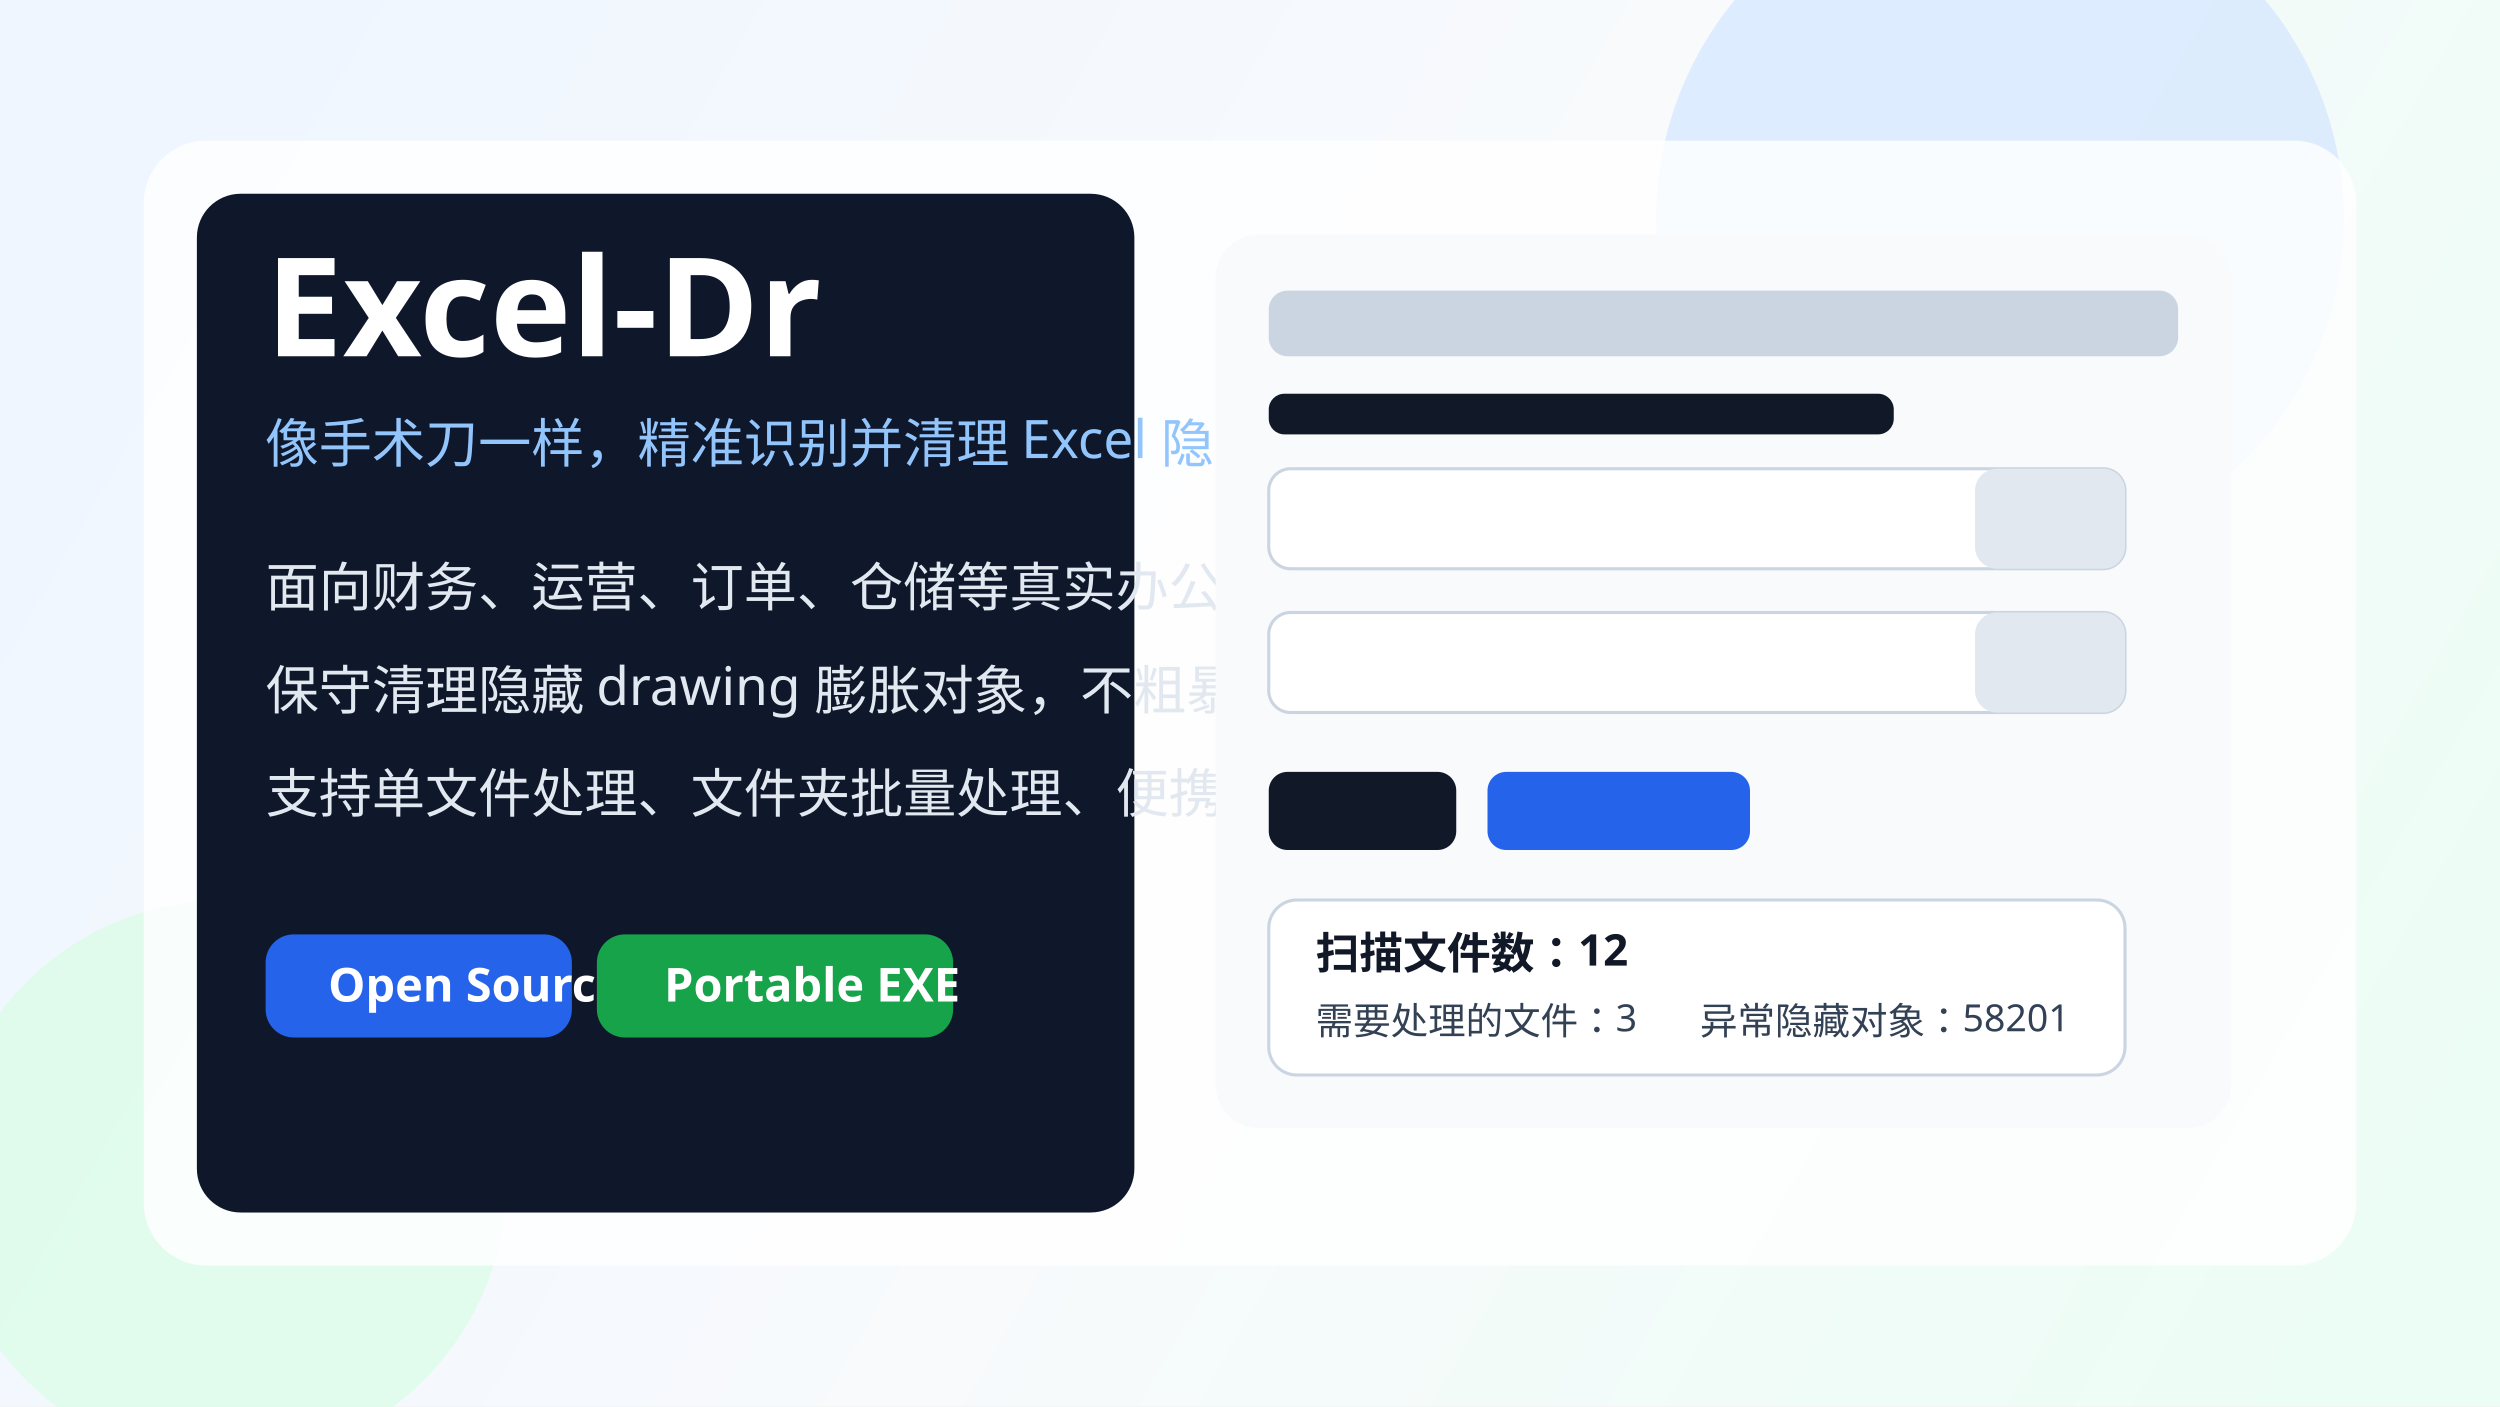
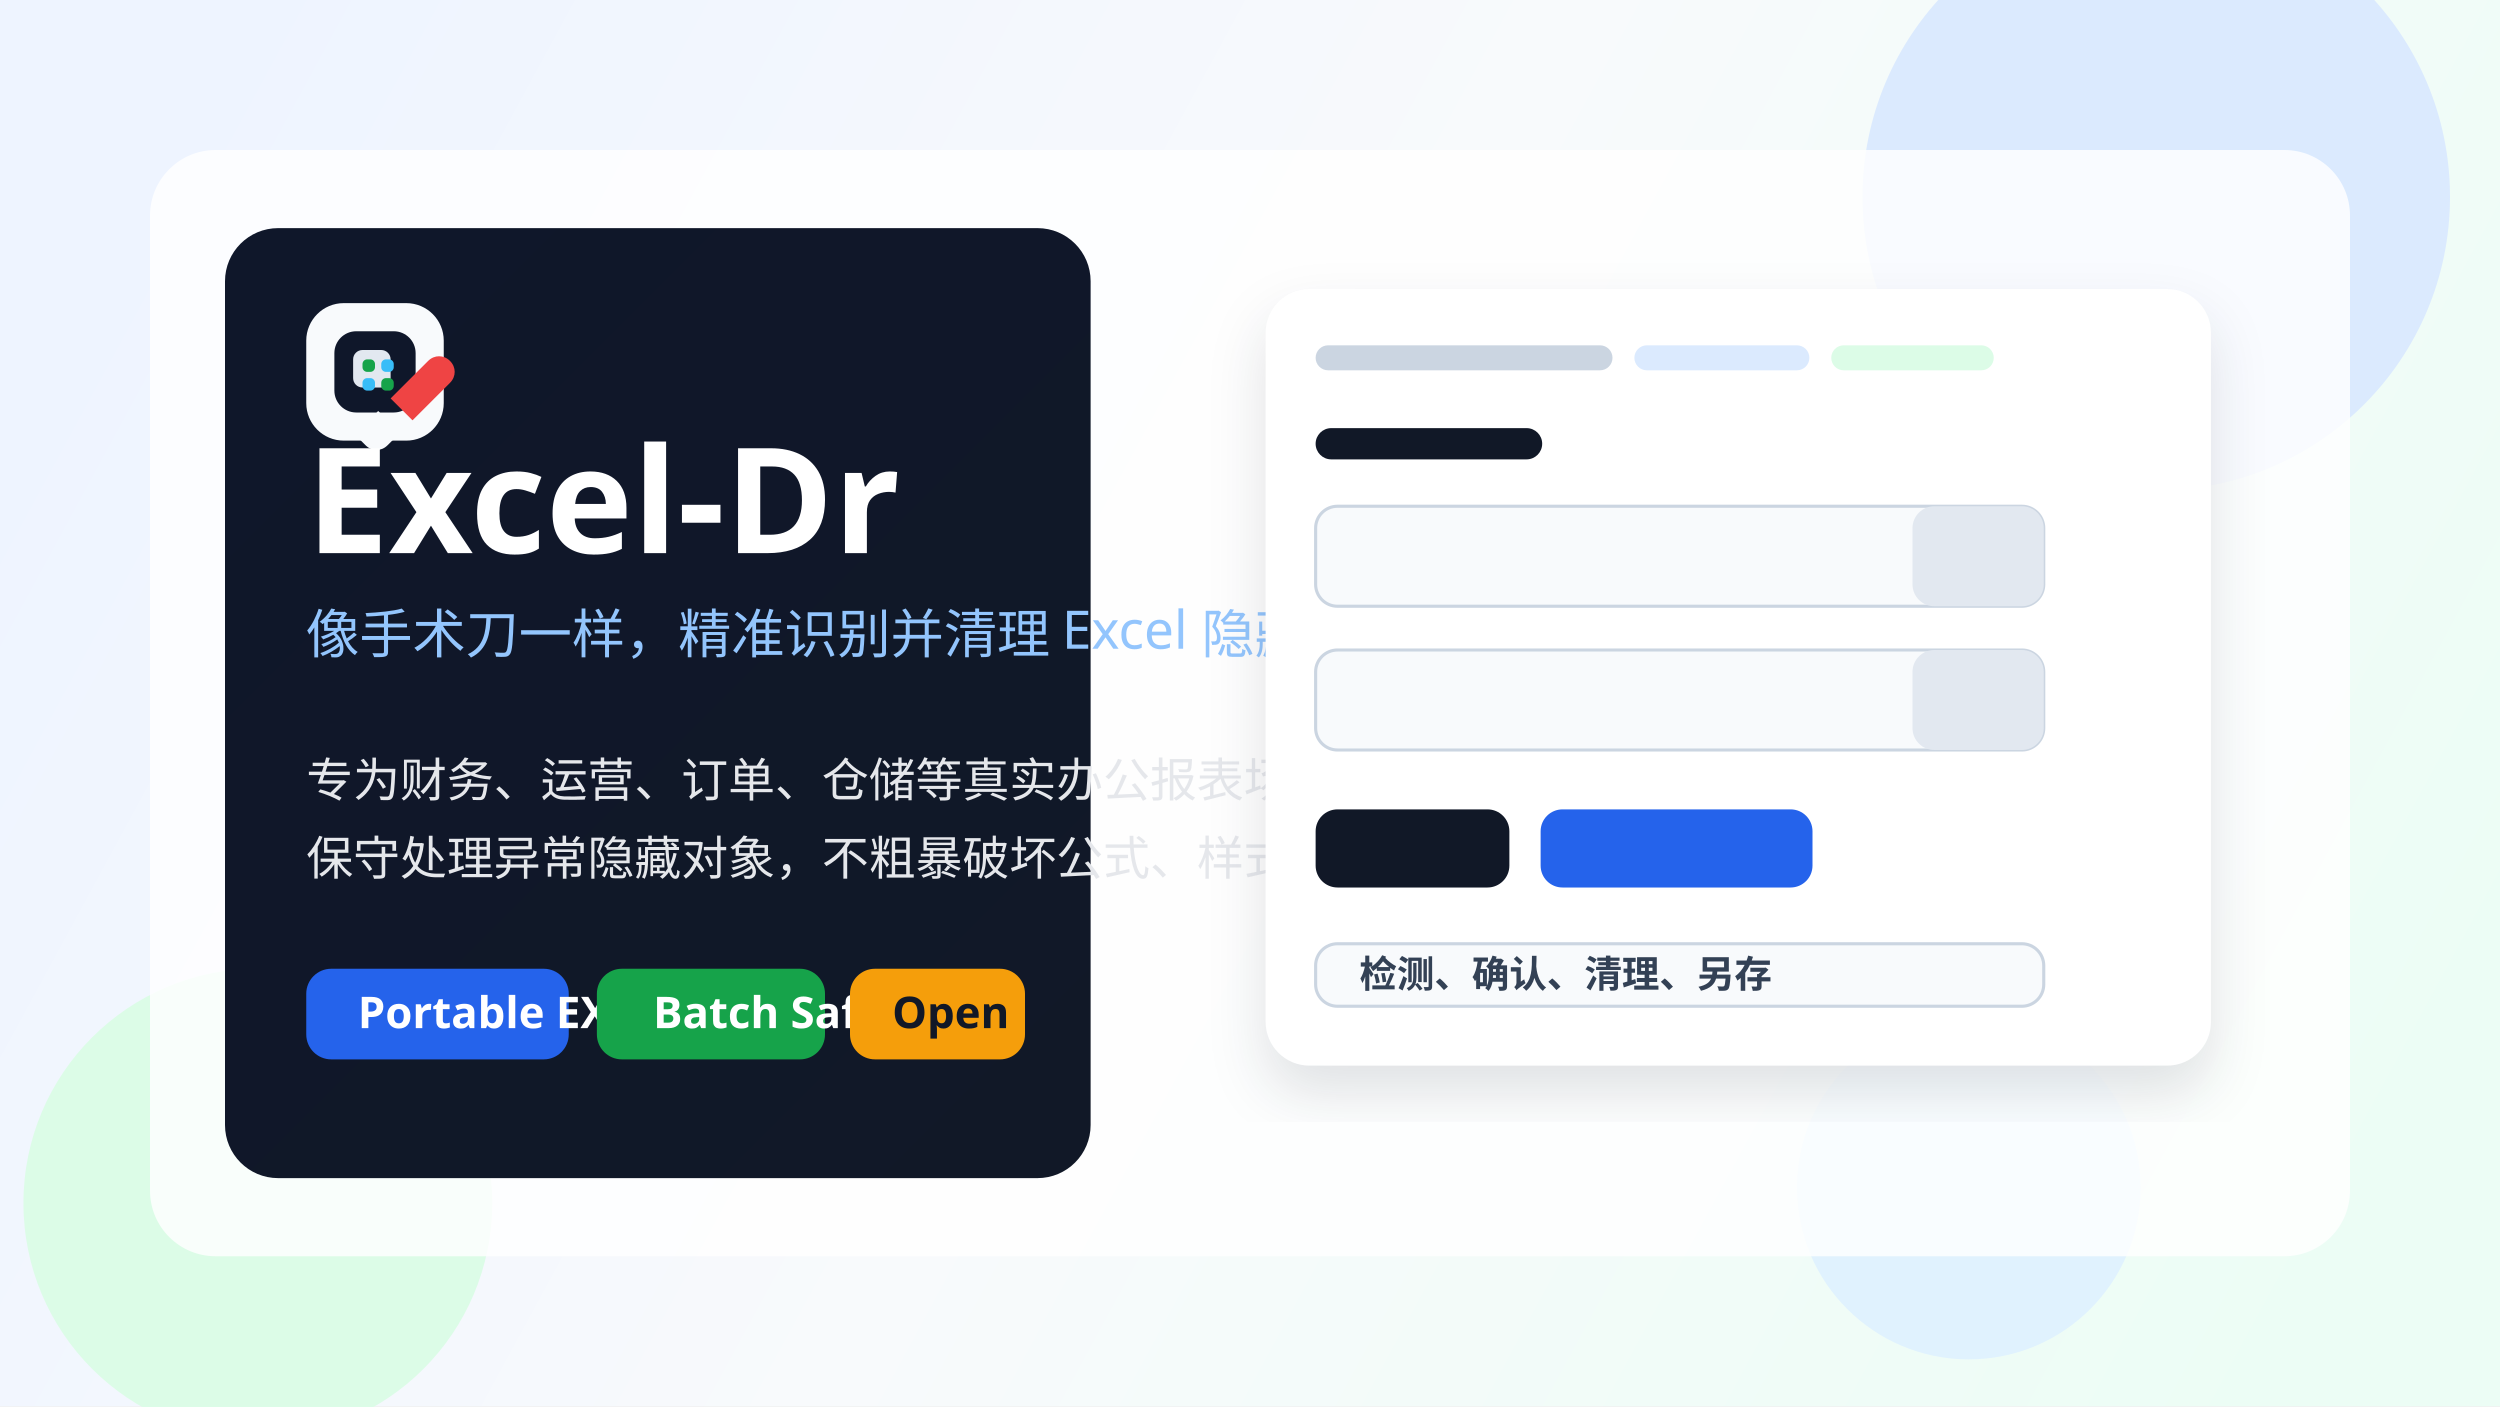
<svg xmlns="http://www.w3.org/2000/svg" width="1600" height="900" viewBox="0 0 1600 900" fill="none">
-   <rect width="1600" height="900" fill="#F8FAFC" />
-   <rect x="0" y="0" width="1600" height="900" fill="url(#bg)" />
-   <circle cx="1280" cy="140" r="220" fill="#DBEAFE" fill-opacity="0.9" />
-   <circle cx="144" cy="756" r="180" fill="#DCFCE7" fill-opacity="0.8" />
-   <rect x="92" y="90" width="1416" height="720" rx="40" fill="#FFFFFF" fill-opacity="0.82" />
-   <rect x="126" y="124" width="600" height="652" rx="28" fill="#0F172A" />
-   <text x="170" y="228" fill="#FFFFFF" font-size="88" font-family="Segoe UI, Microsoft YaHei, sans-serif" font-weight="700">Excel-Dr</text>
-   <text x="170" y="296" fill="#93C5FD" font-size="34" font-family="Segoe UI, Microsoft YaHei, sans-serif">像手术刀一样，精准识别并清理 Excel 隐藏垃圾数据</text>
-   <text x="170" y="388" fill="#E2E8F0" font-size="34" font-family="Segoe UI, Microsoft YaHei, sans-serif">面向财务、运营、订单、仓储等真实办公报表场景</text>
-   <text x="170" y="454" fill="#E2E8F0" font-size="34" font-family="Segoe UI, Microsoft YaHei, sans-serif">保守清理隐藏 drawing 膨胀对象，不粗暴破坏公式和图片</text>
-   <text x="170" y="520" fill="#E2E8F0" font-size="34" font-family="Segoe UI, Microsoft YaHei, sans-serif">支持单文件处理、文件夹批量处理、便携版 Windows EXE</text>
-   <rect x="170" y="598" width="196" height="66" rx="18" fill="#2563EB" />
-   <text x="210" y="641" fill="#FFFFFF" font-size="30" font-family="Segoe UI, Microsoft YaHei, sans-serif" font-weight="700">Open Source</text>
-   <rect x="382" y="598" width="228" height="66" rx="18" fill="#16A34A" />
-   <text x="425" y="641" fill="#FFFFFF" font-size="30" font-family="Segoe UI, Microsoft YaHei, sans-serif" font-weight="700">Portable EXE</text>
-   <rect x="778" y="150" width="650" height="572" rx="28" fill="#F8FAFC" />
-   <rect x="812" y="186" width="582" height="42" rx="12" fill="#CBD5E1" />
-   <rect x="812" y="252" width="400" height="26" rx="10" fill="#111827" />
-   <rect x="812" y="300" width="548" height="64" rx="14" fill="#FFFFFF" stroke="#CBD5E1" stroke-width="2" />
-   <rect x="1264" y="300" width="96" height="64" rx="14" fill="#E2E8F0" />
-   <rect x="812" y="392" width="548" height="64" rx="14" fill="#FFFFFF" stroke="#CBD5E1" stroke-width="2" />
-   <rect x="1264" y="392" width="96" height="64" rx="14" fill="#E2E8F0" />
-   <rect x="812" y="494" width="120" height="50" rx="12" fill="#111827" />
-   <rect x="952" y="494" width="168" height="50" rx="12" fill="#2563EB" />
-   <rect x="812" y="576" width="548" height="112" rx="18" fill="#FFFFFF" stroke="#CBD5E1" stroke-width="2" />
-   <text x="842" y="620" fill="#111827" font-size="28" font-family="Segoe UI, Microsoft YaHei, sans-serif" font-weight="700">扫描文件数：12</text>
-   <text x="842" y="662" fill="#334155" font-size="24" font-family="Segoe UI, Microsoft YaHei, sans-serif">需要处理的文件：3</text>
-   <text x="1088" y="662" fill="#334155" font-size="24" font-family="Segoe UI, Microsoft YaHei, sans-serif">异常隐藏对象：58201</text>
  <defs>
-     <linearGradient id="bg" x1="94" y1="54" x2="1498" y2="862" gradientUnits="userSpaceOnUse">
-       <stop stop-color="#EFF6FF" />
-       <stop offset="0.52" stop-color="#F8FAFC" />
+     <linearGradient id="bg" x1="110" y1="80" x2="1490" y2="830" gradientUnits="userSpaceOnUse">
+       <stop stop-color="#EEF4FF" />
+       <stop offset="0.48" stop-color="#F8FAFC" />
      <stop offset="1" stop-color="#ECFDF5" />
    </linearGradient>
+     <linearGradient id="panel" x1="150" y1="150" x2="760" y2="760" gradientUnits="userSpaceOnUse">
+       <stop stop-color="#0F172A" />
+       <stop offset="1" stop-color="#111827" />
+     </linearGradient>
+     <filter id="shadow" x="774" y="149" width="677" height="569" filterUnits="userSpaceOnUse" color-interpolation-filters="sRGB">
+       <feFlood flood-opacity="0" result="BackgroundImageFix" />
+       <feColorMatrix in="SourceAlpha" type="matrix" values="0 0 0 0 0 0 0 0 0 0 0 0 0 0 0 0 0 0 127 0" result="hardAlpha" />
+       <feOffset dy="18" />
+       <feGaussianBlur stdDeviation="18" />
+       <feColorMatrix type="matrix" values="0 0 0 0 0.059 0 0 0 0 0.094 0 0 0 0 0.165 0 0 0 0.12 0" />
+       <feBlend mode="normal" in2="BackgroundImageFix" result="effect1_dropShadow_1_1" />
+       <feBlend mode="normal" in="SourceGraphic" in2="effect1_dropShadow_1_1" result="shape" />
+     </filter>
  </defs>
+   <rect width="1600" height="900" rx="0" fill="url(#bg)" />
+   <circle cx="1380" cy="126" r="188" fill="#DBEAFE" />
+   <circle cx="165" cy="770" r="150" fill="#DCFCE7" />
+   <circle cx="1260" cy="760" r="110" fill="#E0F2FE" />
+   <rect x="96" y="96" width="1408" height="708" rx="42" fill="#FFFFFF" fill-opacity="0.82" />
+   <rect x="144" y="146" width="554" height="608" rx="34" fill="url(#panel)" />
+   <rect x="196" y="194" width="88" height="88" rx="24" fill="#F8FAFC" />
+   <rect x="214" y="212" width="52" height="52" rx="14" fill="#0F172A" />
+   <rect x="226" y="224" width="24" height="24" rx="6" fill="#E2E8F0" />
+   <rect x="232" y="230" width="8" height="8" rx="3" fill="#16A34A" />
+   <rect x="244" y="230" width="8" height="8" rx="3" fill="#38BDF8" />
+   <rect x="232" y="242" width="8" height="8" rx="3" fill="#38BDF8" />
+   <rect x="244" y="242" width="8" height="8" rx="3" fill="#16A34A" />
+   <path d="M250 255L274 231C278 227 284 227 288 231C292 235 292 241 288 245L264 269L250 255Z" fill="#EF4444" />
+   <path d="M242 263L256 277L248 285C244 289 238 289 234 285L228 279L242 263Z" fill="#F8FAFC" />
+   <text x="196" y="354" fill="#FFFFFF" font-size="94" font-family="Segoe UI, Microsoft YaHei, sans-serif" font-weight="700">Excel-Dr</text>
+   <text x="196" y="418" fill="#93C5FD" font-size="34" font-family="Segoe UI, Microsoft YaHei, sans-serif">像手术刀一样，精准识别并清理 Excel 隐藏垃圾数据</text>
+   <text x="196" y="510" fill="#E5E7EB" font-size="30" font-family="Segoe UI, Microsoft YaHei, sans-serif">专为财务、运营、订单、仓储等真实办公报表场景设计</text>
+   <text x="196" y="560" fill="#E5E7EB" font-size="30" font-family="Segoe UI, Microsoft YaHei, sans-serif">保守处理异常隐藏对象，不粗暴破坏公式、样式和图片公式</text>
+   <rect x="196" y="620" width="168" height="58" rx="16" fill="#2563EB" />
+   <text x="229" y="658" fill="#FFFFFF" font-size="28" font-family="Segoe UI, Microsoft YaHei, sans-serif" font-weight="700">Portable EXE</text>
+   <rect x="382" y="620" width="146" height="58" rx="16" fill="#16A34A" />
+   <text x="418" y="658" fill="#FFFFFF" font-size="28" font-family="Segoe UI, Microsoft YaHei, sans-serif" font-weight="700">Batch Safe</text>
+   <rect x="544" y="620" width="112" height="58" rx="16" fill="#F59E0B" />
+   <text x="571" y="658" fill="#111827" font-size="28" font-family="Segoe UI, Microsoft YaHei, sans-serif" font-weight="700">Open</text>
+   <g filter="url(#shadow)">
+     <rect x="810" y="185" width="605" height="497" rx="28" fill="#FFFFFF" />
+   </g>
+   <rect x="842" y="221" width="190" height="16" rx="8" fill="#CBD5E1" />
+   <rect x="1046" y="221" width="112" height="16" rx="8" fill="#DBEAFE" />
+   <rect x="1172" y="221" width="104" height="16" rx="8" fill="#DCFCE7" />
+   <rect x="842" y="274" width="145" height="20" rx="10" fill="#111827" />
+   <rect x="842" y="324" width="466" height="64" rx="14" fill="#F8FAFC" stroke="#CBD5E1" stroke-width="2" />
+   <rect x="1224" y="324" width="84" height="64" rx="14" fill="#E2E8F0" />
+   <rect x="842" y="416" width="466" height="64" rx="14" fill="#F8FAFC" stroke="#CBD5E1" stroke-width="2" />
+   <rect x="1224" y="416" width="84" height="64" rx="14" fill="#E2E8F0" />
+   <rect x="842" y="518" width="124" height="50" rx="14" fill="#111827" />
+   <rect x="986" y="518" width="174" height="50" rx="14" fill="#2563EB" />
+   <rect x="842" y="604" width="466" height="40" rx="14" fill="#F8FAFC" stroke="#CBD5E1" stroke-width="2" />
+   <text x="870" y="632" fill="#334155" font-size="24" font-family="Segoe UI, Microsoft YaHei, sans-serif" font-weight="600">检测、确认、清理、另存</text>
</svg>
